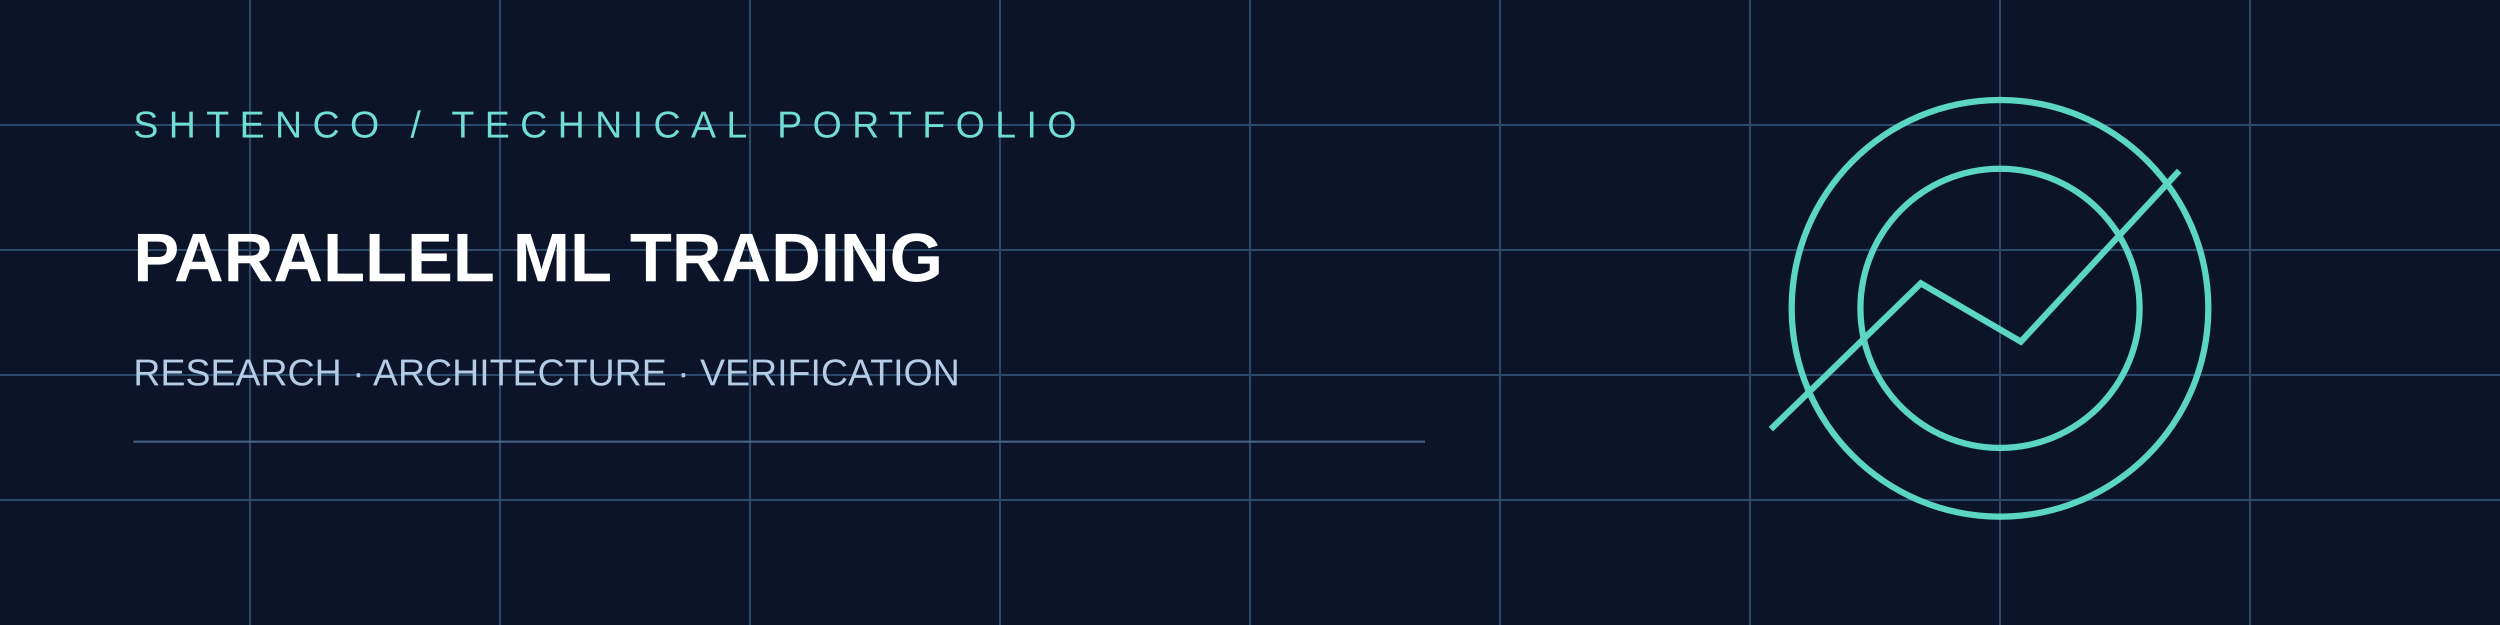
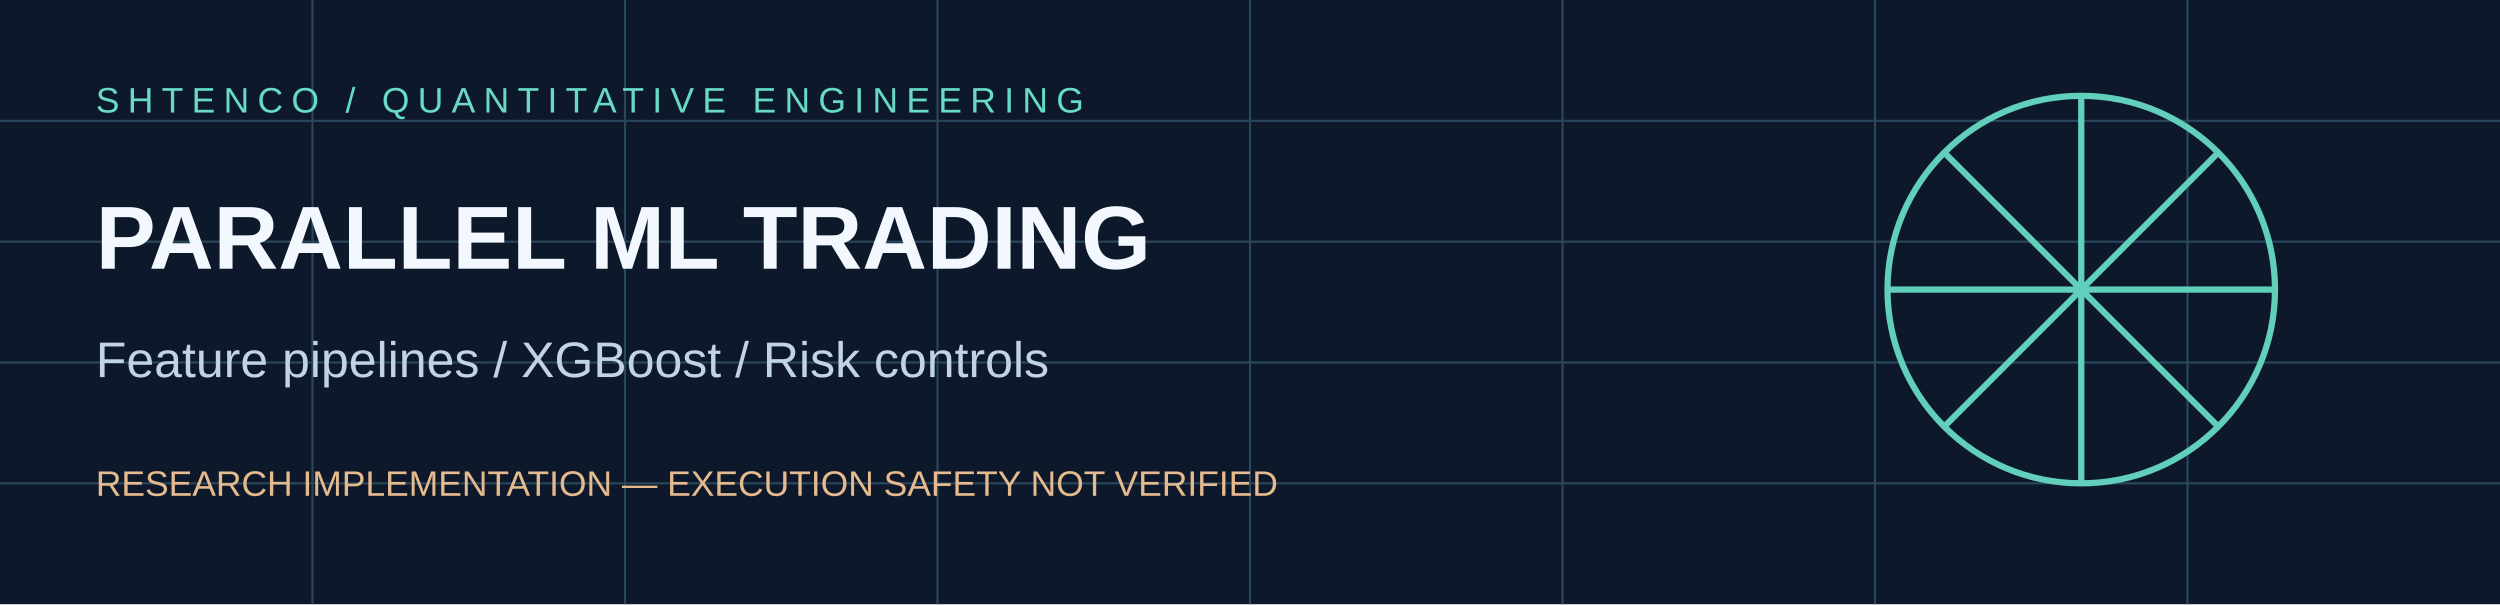
- <svg xmlns="http://www.w3.org/2000/svg" viewBox="0 0 1200 300" width="1200" height="300">
-   <rect width="1200" height="300" fill="#0b1428" />
-   <g stroke="#2b4968" fill="none">
-     <path d="M0 60h1200M0 120h1200M0 180h1200M0 240h1200M120 0v300M240 0v300M360 0v300M480 0v300M600 0v300M720 0v300M840 0v300M960 0v300M1080 0v300" />
+ <svg xmlns="http://www.w3.org/2000/svg" width="1200" height="290" viewBox="0 0 1200 290">
+   <rect width="1200" height="290" fill="#0d192a" />
+   <g stroke="#29485d" fill="none">
+     <path d="M0 58h1200M0 116h1200M0 174h1200M0 232h1200M150 0v290M300 0v290M450 0v290M600 0v290M750 0v290M900 0v290M1050 0v290" />
  </g>
-   <g stroke="#5bd5c4" fill="none" stroke-width="3">
-     <circle cx="960" cy="148" r="100" />
-     <circle cx="960" cy="148" r="67" />
-     <path d="M850 206l72-70 48 28 76-82" />
+   <text x="46" y="54" fill="#67dbc7" font-size="17" font-family="Arial" letter-spacing="4">SHTENCO / QUANTITATIVE ENGINEERING</text>
+   <text x="46" y="129" fill="#f3f8ff" font-size="43" font-weight="bold" font-family="Arial">PARALLEL ML TRADING</text>
+   <text x="46" y="181" fill="#c1d4e3" font-size="24" font-family="Arial">Feature pipelines / XGBoost / Risk controls</text>
+   <text x="46" y="238" fill="#e5ba8e" font-size="17" font-family="Arial">RESEARCH IMPLEMENTATION — EXECUTION SAFETY NOT VERIFIED</text>
+   <g stroke="#61cfb9" stroke-width="3" fill="none">
+     <circle cx="999" cy="139" r="93" />
+     <path d="M905 139h188M999 46v186M934 74l130 130M934 204l130-130" />
  </g>
-   <text x="64" y="66" font-family="Arial" fill="#70ded3" letter-spacing="5" font-size="18">SHTENCO / TECHNICAL PORTFOLIO</text>
-   <text x="64" y="135" font-family="Arial" fill="#ffffff" font-size="33" font-weight="bold">PARALLEL ML TRADING</text>
-   <text x="64" y="185" font-family="Arial" fill="#b4cce6" font-size="18">RESEARCH · ARCHITECTURE · VERIFICATION</text>
-   <path d="M64 212h620" stroke="#466385" />
</svg>
